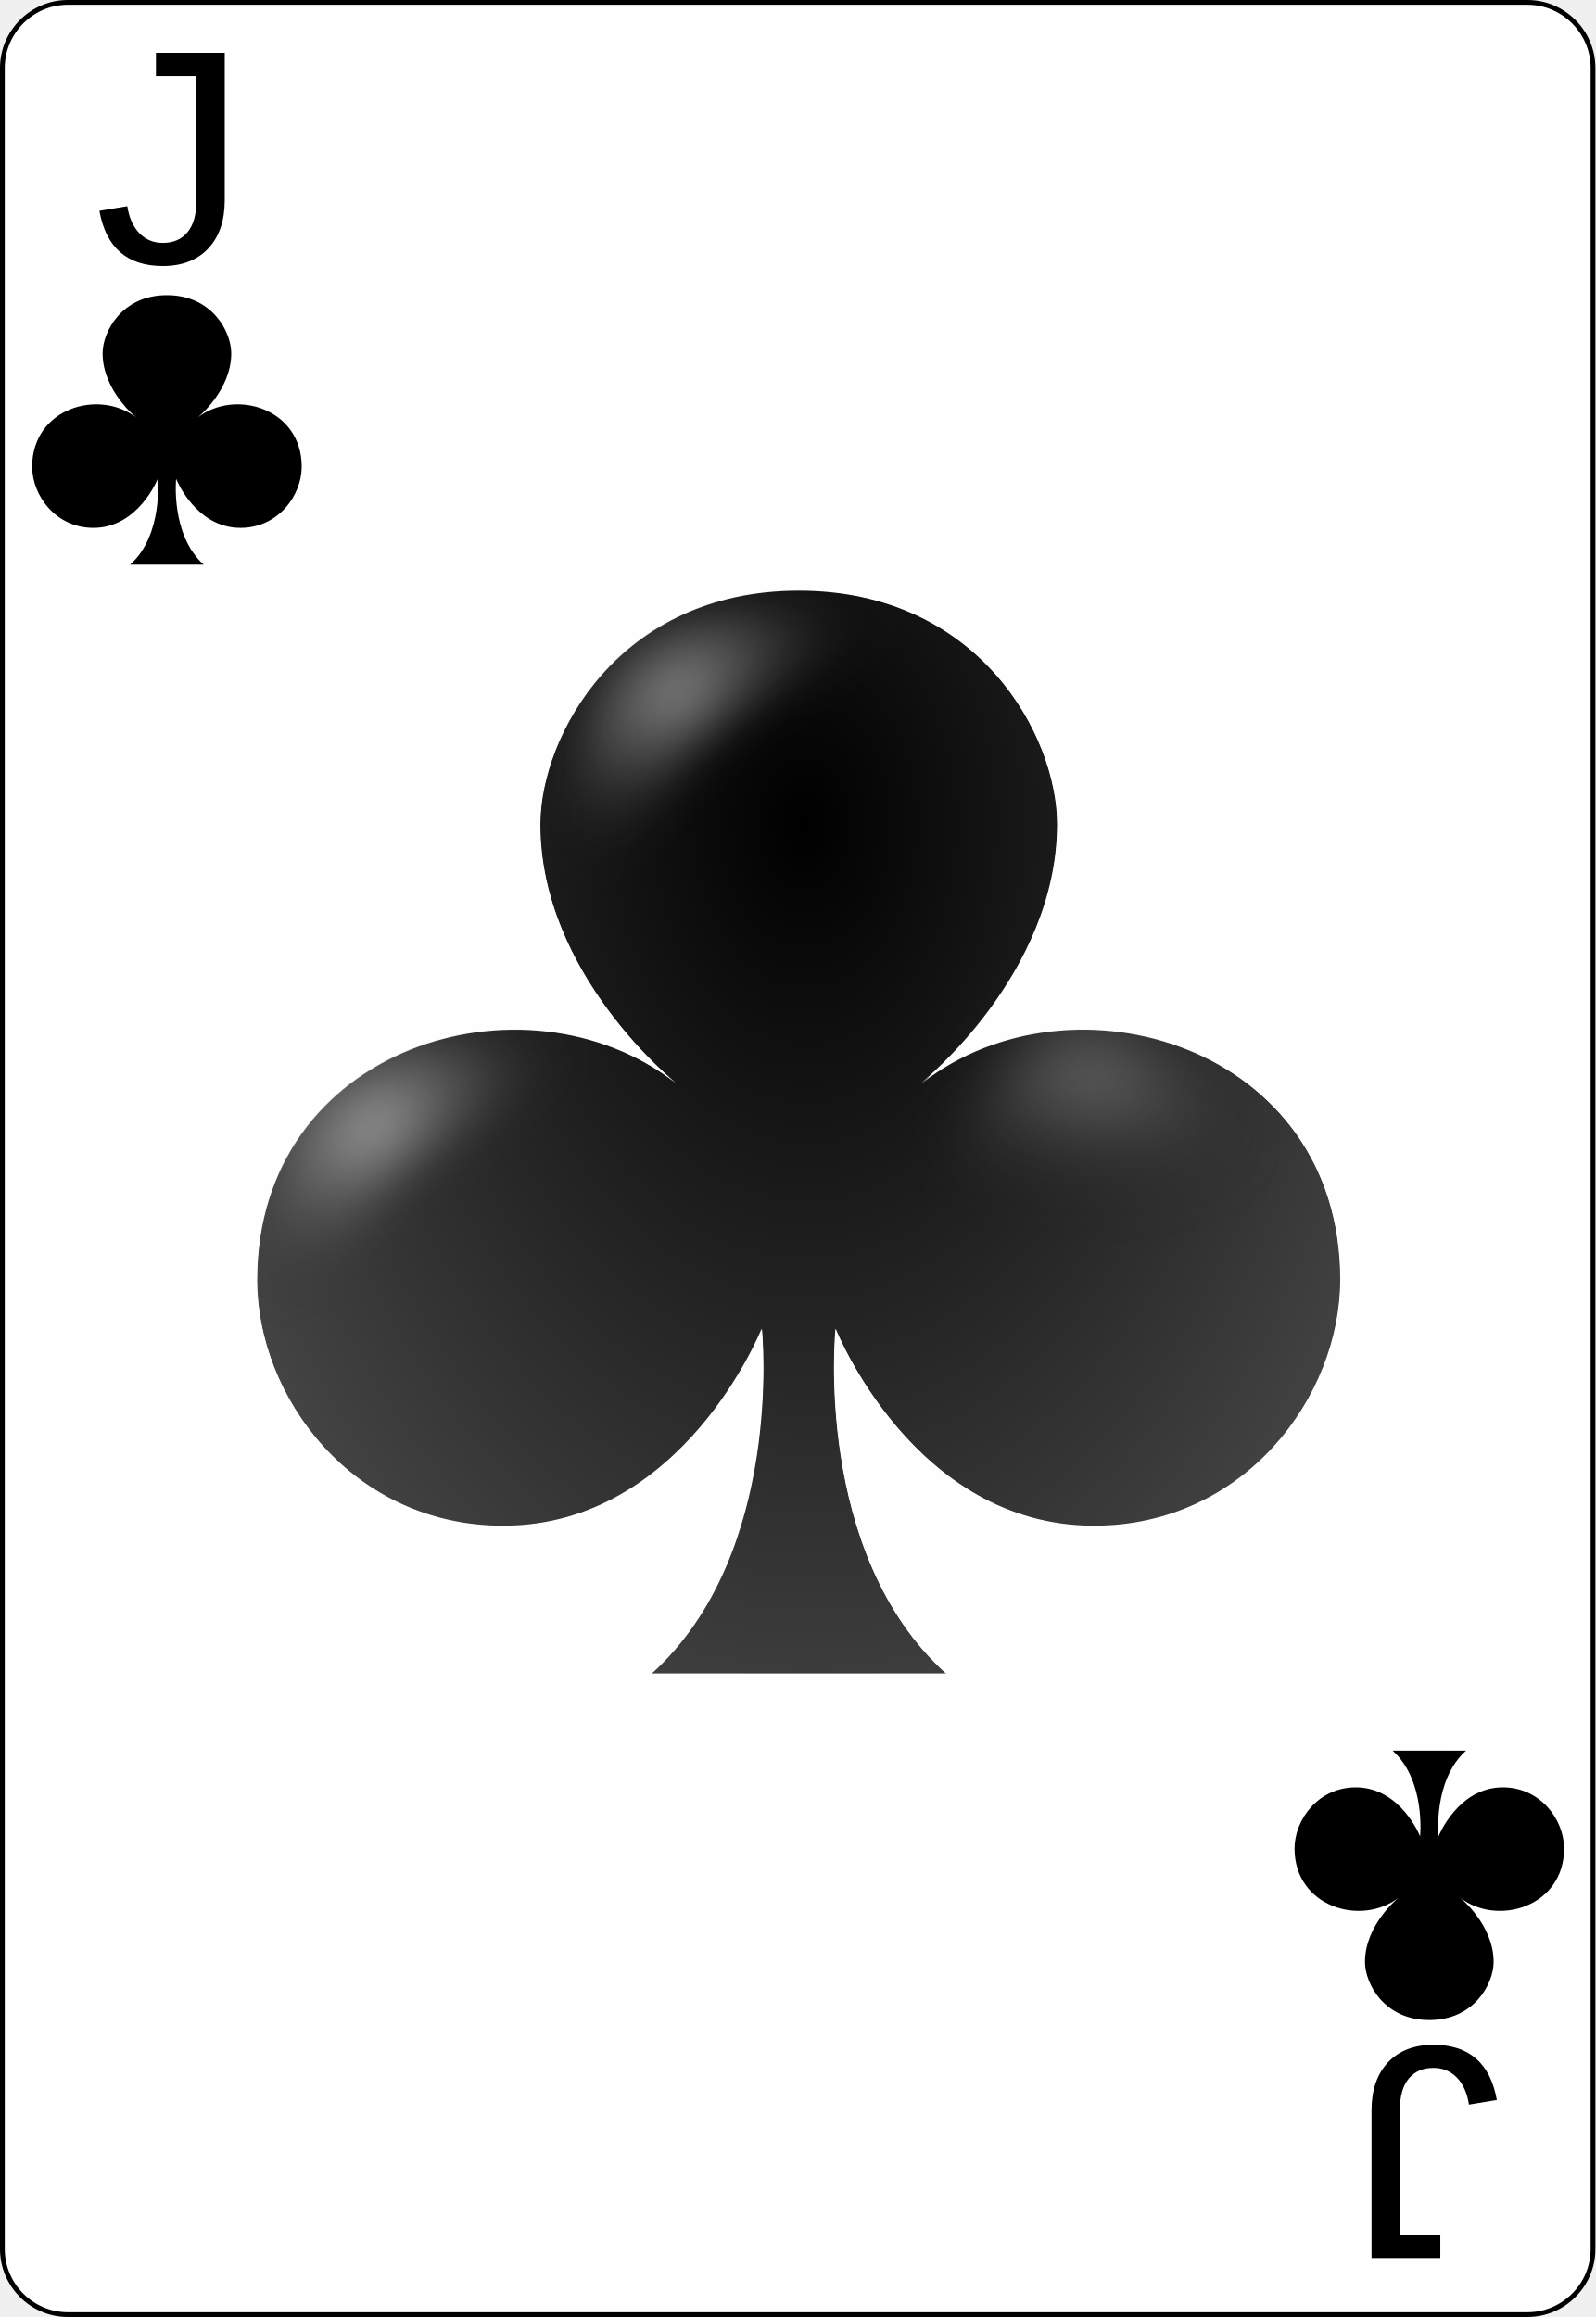
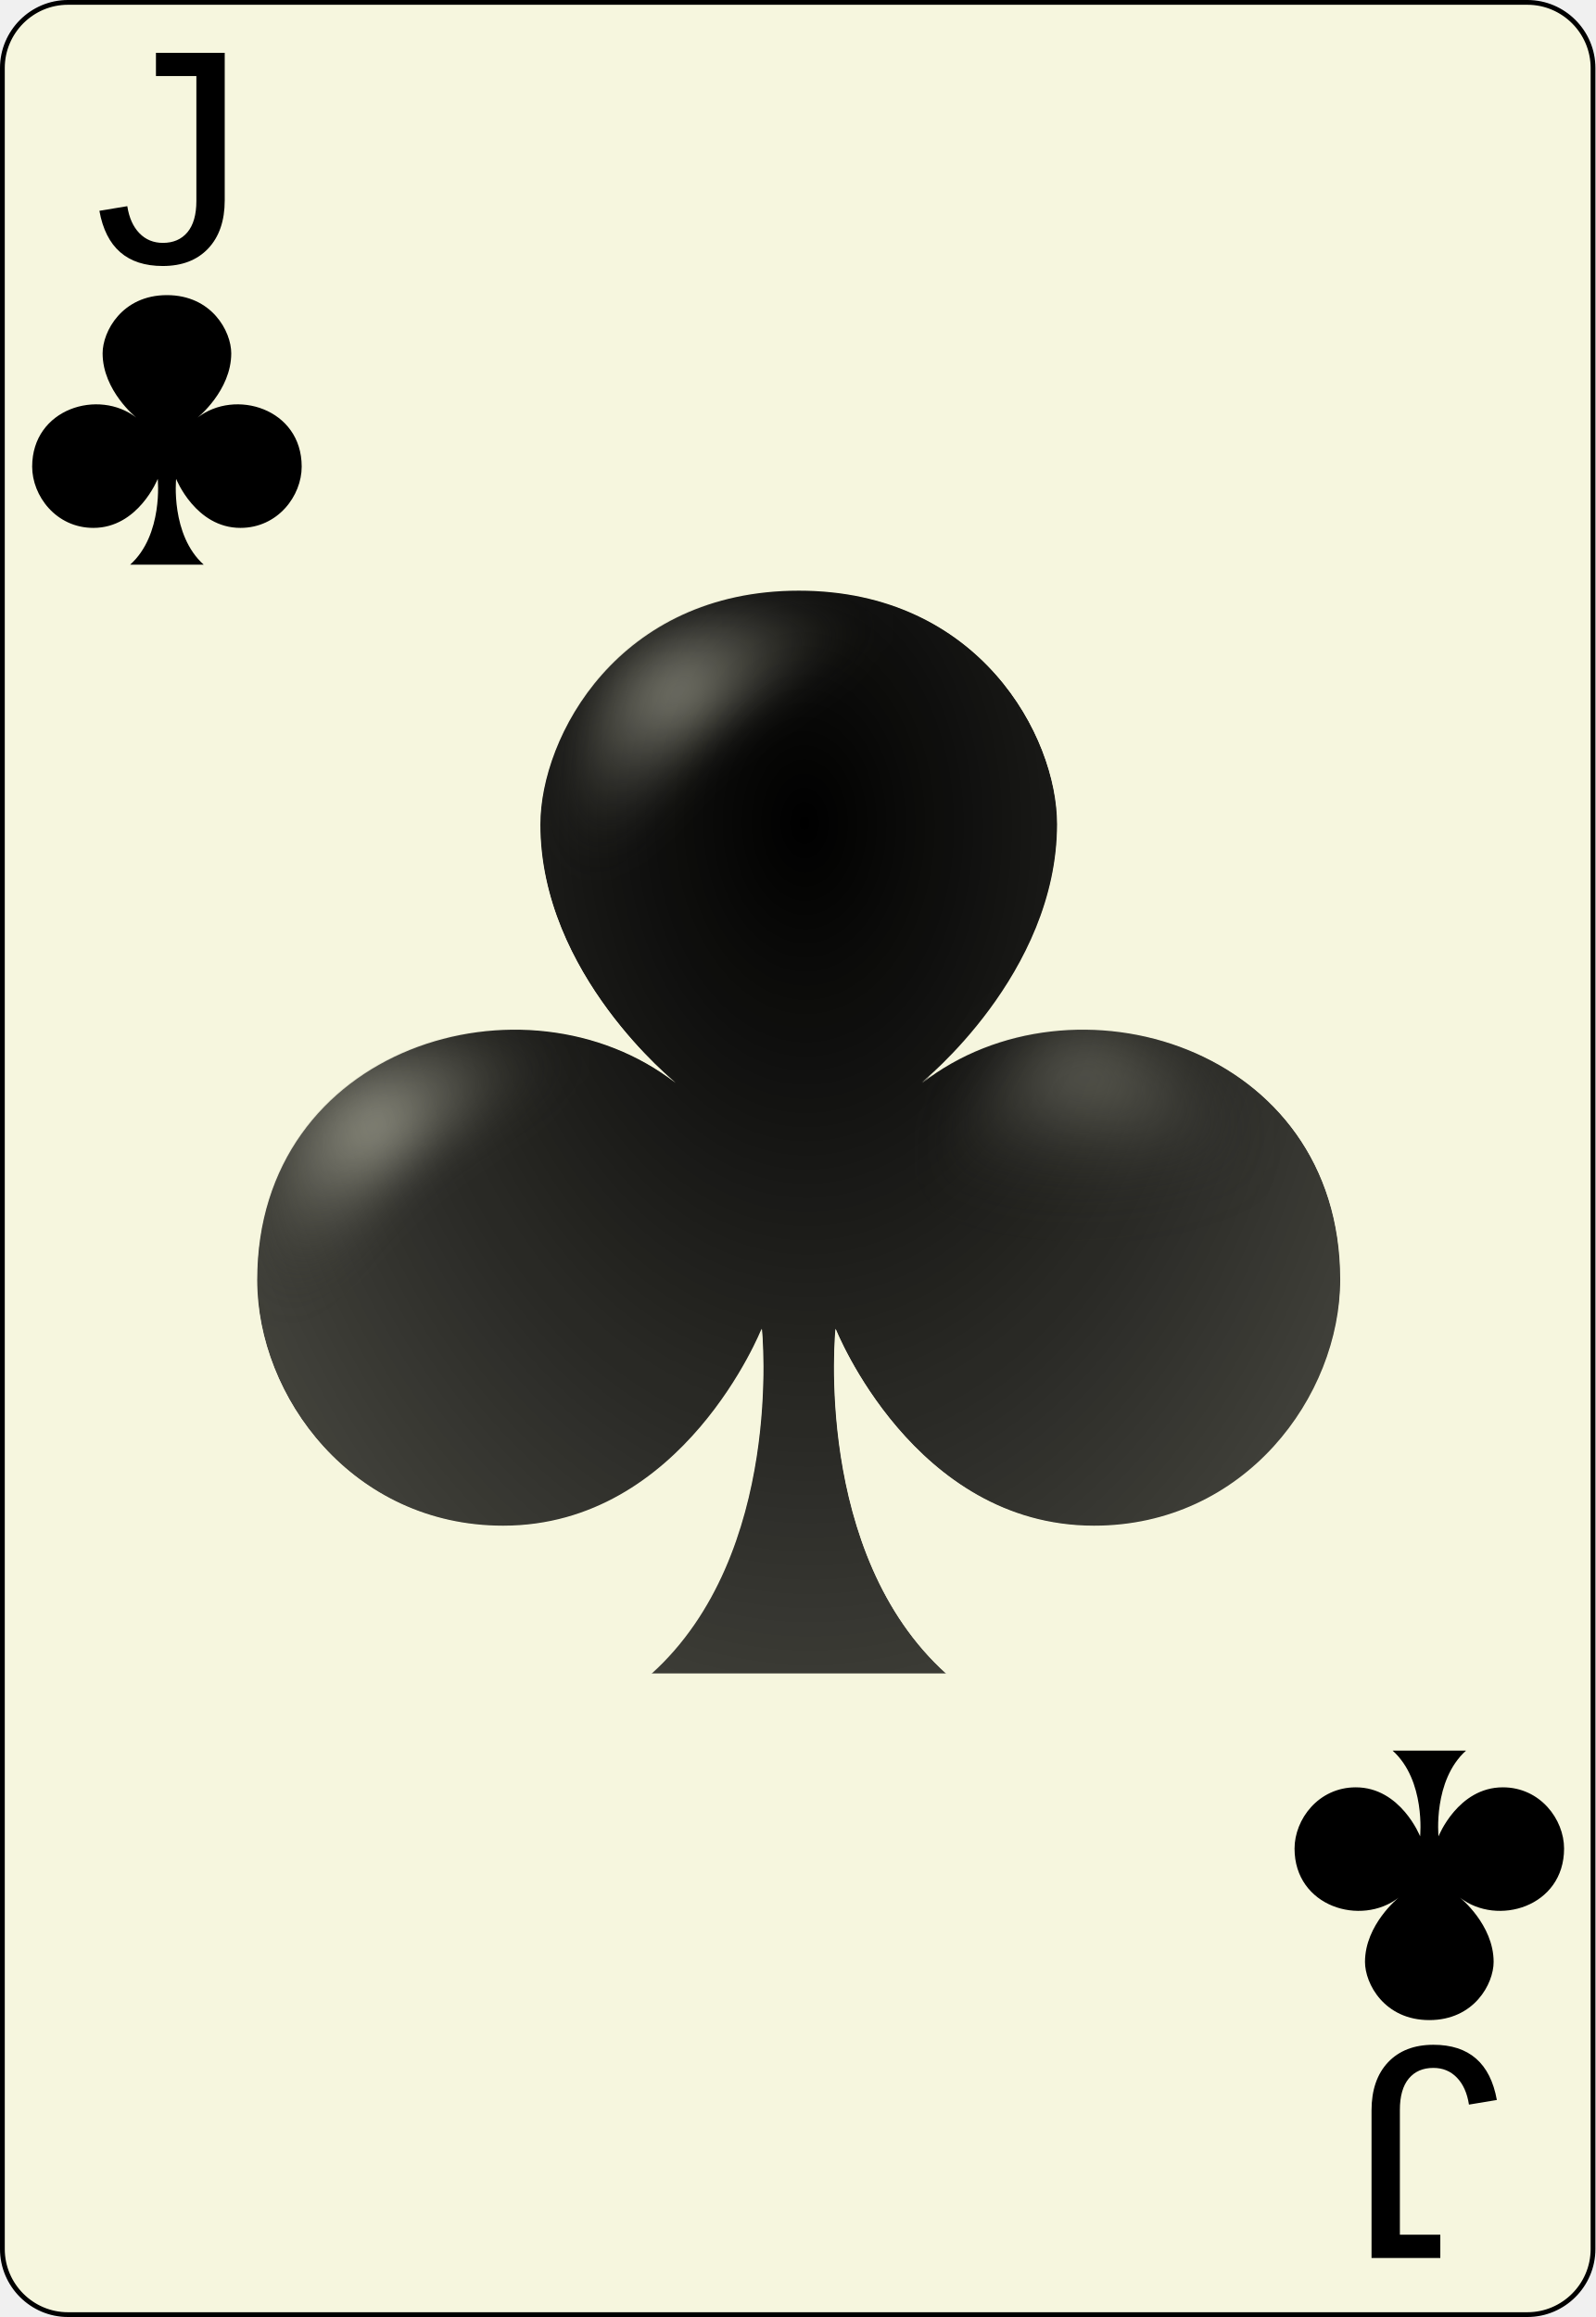
<svg xmlns="http://www.w3.org/2000/svg" xmlns:xlink="http://www.w3.org/1999/xlink" width="167.087pt" height="242.667pt" viewBox="0 0 167.087 242.667" xml:space="preserve" id="svg2" version="1.1">
  <defs id="defs41">
    <radialGradient xlink:href="#linearGradient2984" id="radialGradient3760" cx="48.231" cy="18.138" fx="48.231" fy="18.138" r="9.5" gradientUnits="userSpaceOnUse" gradientTransform="matrix(-1.560526,0.01828294,-0.02684055,-2.290953,123.9838,58.80911)" />
    <linearGradient id="linearGradient2984">
      <stop style="stop-color:#000000;stop-opacity:1;" offset="0" id="stop2986" />
      <stop style="stop-color:#000000;stop-opacity:0.656;" offset="1" id="stop2988" />
    </linearGradient>
    <radialGradient xlink:href="#linearGradient3784" id="radialGradient3792" cx="171.487" cy="511.223" fx="171.487" fy="511.223" r="81.903" gradientTransform="matrix(1.152989,-0.6739155,0.3948202,0.6754904,-233.6326,270.4008)" gradientUnits="userSpaceOnUse" />
    <linearGradient id="linearGradient3784">
-       <stop style="stop-color:#ffffff;stop-opacity:0.534;" offset="0" id="stop3786" />
+       <stop style="stop-color:#F6F6DE;stop-opacity:0.534;" offset="0" id="stop3786" />
      <stop style="stop-color:#000000;stop-opacity:0;" offset="1" id="stop3788" />
    </linearGradient>
    <filter color-interpolation-filters="sRGB" id="filter3834" x="-0.139" width="1.279" y="-0.162" height="1.325">
      <feGaussianBlur stdDeviation="9.511" id="feGaussianBlur3836" />
    </filter>
    <radialGradient r="81.903" fy="511.223" fx="171.487" cy="511.223" cx="171.487" gradientTransform="matrix(1.152989,-0.6739155,0.3948202,0.6754904,-233.6326,270.4008)" gradientUnits="userSpaceOnUse" id="radialGradient3855" xlink:href="#linearGradient3784-4" />
    <linearGradient id="linearGradient3784-4">
-       <stop style="stop-color:#ffffff;stop-opacity:0.519;" offset="0" id="stop3786-8" />
+       <stop style="stop-color:#F6F6DE;stop-opacity:0.519;" offset="0" id="stop3786-8" />
      <stop style="stop-color:#000000;stop-opacity:0;" offset="1" id="stop3788-6" />
    </linearGradient>
    <filter color-interpolation-filters="sRGB" id="filter3834-6" x="-0.139" width="1.279" y="-0.162" height="1.325">
      <feGaussianBlur stdDeviation="9.511" id="feGaussianBlur3836-6" />
    </filter>
    <radialGradient r="81.903" fy="461.841" fx="181.694" cy="461.841" cx="181.694" gradientTransform="matrix(1.152989,-0.6739155,0.3948202,0.6754904,-233.6326,270.4008)" gradientUnits="userSpaceOnUse" id="radialGradient3916" xlink:href="#linearGradient3784-3" />
    <linearGradient id="linearGradient3784-3">
-       <stop style="stop-color:#ffffff;stop-opacity:0.702;" offset="0" id="stop3786-86" />
+       <stop style="stop-color:#F6F6DE;stop-opacity:0.702;" offset="0" id="stop3786-86" />
      <stop style="stop-color:#000000;stop-opacity:0;" offset="1" id="stop3788-2" />
    </linearGradient>
    <filter color-interpolation-filters="sRGB" id="filter3834-7" x="-0.139" width="1.279" y="-0.162" height="1.325">
      <feGaussianBlur stdDeviation="9.511" id="feGaussianBlur3836-0" />
    </filter>
  </defs>
  <g id="Layer_x0020_1" style="fill-rule:nonzero;clip-rule:nonzero;stroke:#000000;stroke-miterlimit:4;">
-     <path style="fill:#FFFFFF;stroke-width:0.5;" d="M166.837,235.548c0,3.777-3.087,6.869-6.871,6.869H7.111c-3.775,0-6.861-3.092-6.861-6.869V7.12C0.25,3.343,3.336,0.25,7.111,0.25h152.855    c3.784,0,6.871,3.093,6.871,6.87v228.428z" id="path5" />
+     <path style="fill:#F6F6DE;stroke-width:0.5;" d="M166.837,235.548c0,3.777-3.087,6.869-6.871,6.869H7.111c-3.775,0-6.861-3.092-6.861-6.869V7.12C0.25,3.343,3.336,0.25,7.111,0.25h152.855    c3.784,0,6.871,3.093,6.871,6.87v228.428z" id="path5" />
    <g style="stroke:none;" id="g7">
      <g id="g9">
				
			</g>
    </g>
    <g id="g15">
			
		</g>
    <g id="g19">
			
		</g>
    <g style="stroke:none;" id="g23">
      <g id="g25">
				
			</g>
    </g>
    <g style="stroke:none;" id="g31">
      <g id="g33">
				
			</g>
    </g>
  </g>
  <text xml:space="preserve" style="font-size:32px;font-style:normal;font-weight:normal;line-height:125%;letter-spacing:0px;word-spacing:0px;fill:#000000;fill-opacity:1;stroke:none;font-family:Bitstream Vera Sans" x="9.911" y="27.548" id="text3788">
    <tspan id="tspan3790" x="9.911" y="27.548" style="font-style:normal;font-variant:normal;font-weight:normal;font-stretch:normal;font-family:Arial;-inkscape-font-specification:Arial">J</tspan>
  </text>
  <g transform="matrix(0.206146,0,0,0.206146,8.870546,16.51276)" id="g3804">
    <g id="layer1-1" transform="matrix(28.96992,0,0,28.96992,-1031.537,-187.3767)">
      <path style="fill:url(#radialGradient3760);fill-opacity:1" d="m 50.291,22.698 c 0,0 2.375,-1.9 2.375,-4.534 0,-1.542 -1.369,-4.102 -4.534,-4.102 -3.165,0 -4.534,2.561 -4.534,4.102 0,2.634 2.375,4.534 2.375,4.534 -2.638,-2.055 -7.341,-0.652 -7.341,3.455 0,2.056 1.68,4.318 4.318,4.318 3.165,0 4.534,-3.455 4.534,-3.455 0,0 0.402,3.938 -1.943,6.046 h 5.182 c -2.345,-2.107 -1.943,-6.046 -1.943,-6.046 0,0 1.369,3.455 4.534,3.455 2.639,0 4.318,-2.263 4.318,-4.318 0,-4.107 -4.703,-5.51 -7.341,-3.455 z" id="cl" />
    </g>
    <path transform="matrix(1.109126,0,0,1.207169,-37.34915,-111.3423)" id="path3762" d="m 117.301,604.266 c 0,0 -8.068,-94.95 22.857,-122.857 34.761,-31.369 140,-11.429 140,-11.429 0,0 -71.54,24.838 -100,48.571 -27.21,22.692 -62.857,85.714 -62.857,85.714 z" style="fill:url(#radialGradient3792);fill-opacity:1;stroke:none;filter:url(#filter3834)" />
    <path transform="matrix(1.109126,0,0,1.207169,117.2523,-332.2654)" id="path3762-6" d="m 117.301,604.266 c 0,0 -8.068,-94.95 22.857,-122.857 34.761,-31.369 140,-11.429 140,-11.429 0,0 -71.54,24.838 -100,48.571 -27.21,22.692 -62.857,85.714 -62.857,85.714 z" style="fill:url(#radialGradient3855);fill-opacity:1;stroke:none;filter:url(#filter3834-6)" />
    <path transform="matrix(1.142038,0.7029084,-0.8418848,1.367838,729.3719,-305.0747)" id="path3762-7" d="m 117.301,604.266 c 0,0 -8.068,-94.95 22.857,-122.857 34.761,-31.369 140,-11.429 140,-11.429 0,0 -71.54,24.838 -100,48.571 -27.21,22.692 -62.857,85.714 -62.857,85.714 z" style="fill:url(#radialGradient3916);fill-opacity:1;stroke:none;filter:url(#filter3834-7)" />
-     <path id="rect3015" d="m 28.356,122.025 0,734.281 667.156,0 0,-734.281 -667.156,0 z m 334.281,97.625 c 91.69,0 131.375,74.172 131.375,118.844 0,76.307 -68.812,131.344 -68.812,131.344 76.423,-59.533 212.656,-18.886 212.656,100.094 0,59.533 -48.642,125.094 -125.094,125.094 -91.69,0 -131.344,-100.094 -131.344,-100.094 0,0 -11.653,114.117 56.281,175.156 l -150.125,0 c 67.934,-61.069 56.312,-175.156 56.312,-175.156 0,0 -39.654,100.094 -131.344,100.094 -76.423,0 -125.094,-65.532 -125.094,-125.094 0,-118.979 136.234,-159.627 212.656,-100.094 0,0 -68.812,-55.037 -68.812,-131.344 0,-44.643 39.654,-118.844 131.344,-118.844 z" style="fill:#fffeff;fill-opacity:1;fill-rule:nonzero;stroke:none" />
+     <path id="rect3015" d="m 28.356,122.025 0,734.281 667.156,0 0,-734.281 -667.156,0 z m 334.281,97.625 c 91.69,0 131.375,74.172 131.375,118.844 0,76.307 -68.812,131.344 -68.812,131.344 76.423,-59.533 212.656,-18.886 212.656,100.094 0,59.533 -48.642,125.094 -125.094,125.094 -91.69,0 -131.344,-100.094 -131.344,-100.094 0,0 -11.653,114.117 56.281,175.156 l -150.125,0 c 67.934,-61.069 56.312,-175.156 56.312,-175.156 0,0 -39.654,100.094 -131.344,100.094 -76.423,0 -125.094,-65.532 -125.094,-125.094 0,-118.979 136.234,-159.627 212.656,-100.094 0,0 -68.812,-55.037 -68.812,-131.344 0,-44.643 39.654,-118.844 131.344,-118.844 z" style="fill:#F6F6DE;fill-opacity:1;fill-rule:nonzero;stroke:none" />
  </g>
  <g transform="matrix(1.485651,0,0,1.485651,-54.02466,10.01807)" id="layer1-1-4">
    <path id="cl-9" d="m 50.291,22.698 c 0,0 2.375,-1.9 2.375,-4.534 0,-1.542 -1.369,-4.102 -4.534,-4.102 -3.165,0 -4.534,2.561 -4.534,4.102 0,2.634 2.375,4.534 2.375,4.534 -2.638,-2.055 -7.341,-0.652 -7.341,3.455 0,2.056 1.68,4.318 4.318,4.318 3.165,0 4.534,-3.455 4.534,-3.455 0,0 0.402,3.938 -1.943,6.046 h 5.182 c -2.345,-2.107 -1.943,-6.046 -1.943,-6.046 0,0 1.369,3.455 4.534,3.455 2.639,0 4.318,-2.263 4.318,-4.318 0,-4.107 -4.703,-5.51 -7.341,-3.455 z" style="fill:#000000" />
  </g>
  <text xml:space="preserve" style="font-size:32px;font-style:normal;font-weight:normal;line-height:125%;letter-spacing:0px;word-spacing:0px;fill:#000000;fill-opacity:1;stroke:none;font-family:Bitstream Vera Sans" x="-157.264" y="-214.467" id="text3788-8" transform="scale(-1,-1)">
    <tspan id="tspan3790-7" x="-157.264" y="-214.467" style="font-style:normal;font-variant:normal;font-weight:normal;font-stretch:normal;font-family:Arial;-inkscape-font-specification:Arial">J</tspan>
  </text>
  <g transform="matrix(-1.485651,0,0,-1.485651,221.1992,232.4618)" id="layer1-1-4-1">
    <path id="cl-9-7" d="m 50.291,22.698 c 0,0 2.375,-1.9 2.375,-4.534 0,-1.542 -1.369,-4.102 -4.534,-4.102 -3.165,0 -4.534,2.561 -4.534,4.102 0,2.634 2.375,4.534 2.375,4.534 -2.638,-2.055 -7.341,-0.652 -7.341,3.455 0,2.056 1.68,4.318 4.318,4.318 3.165,0 4.534,-3.455 4.534,-3.455 0,0 0.402,3.938 -1.943,6.046 h 5.182 c -2.345,-2.107 -1.943,-6.046 -1.943,-6.046 0,0 1.369,3.455 4.534,3.455 2.639,0 4.318,-2.263 4.318,-4.318 0,-4.107 -4.703,-5.51 -7.341,-3.455 z" style="fill:#000000" />
  </g>
</svg>
